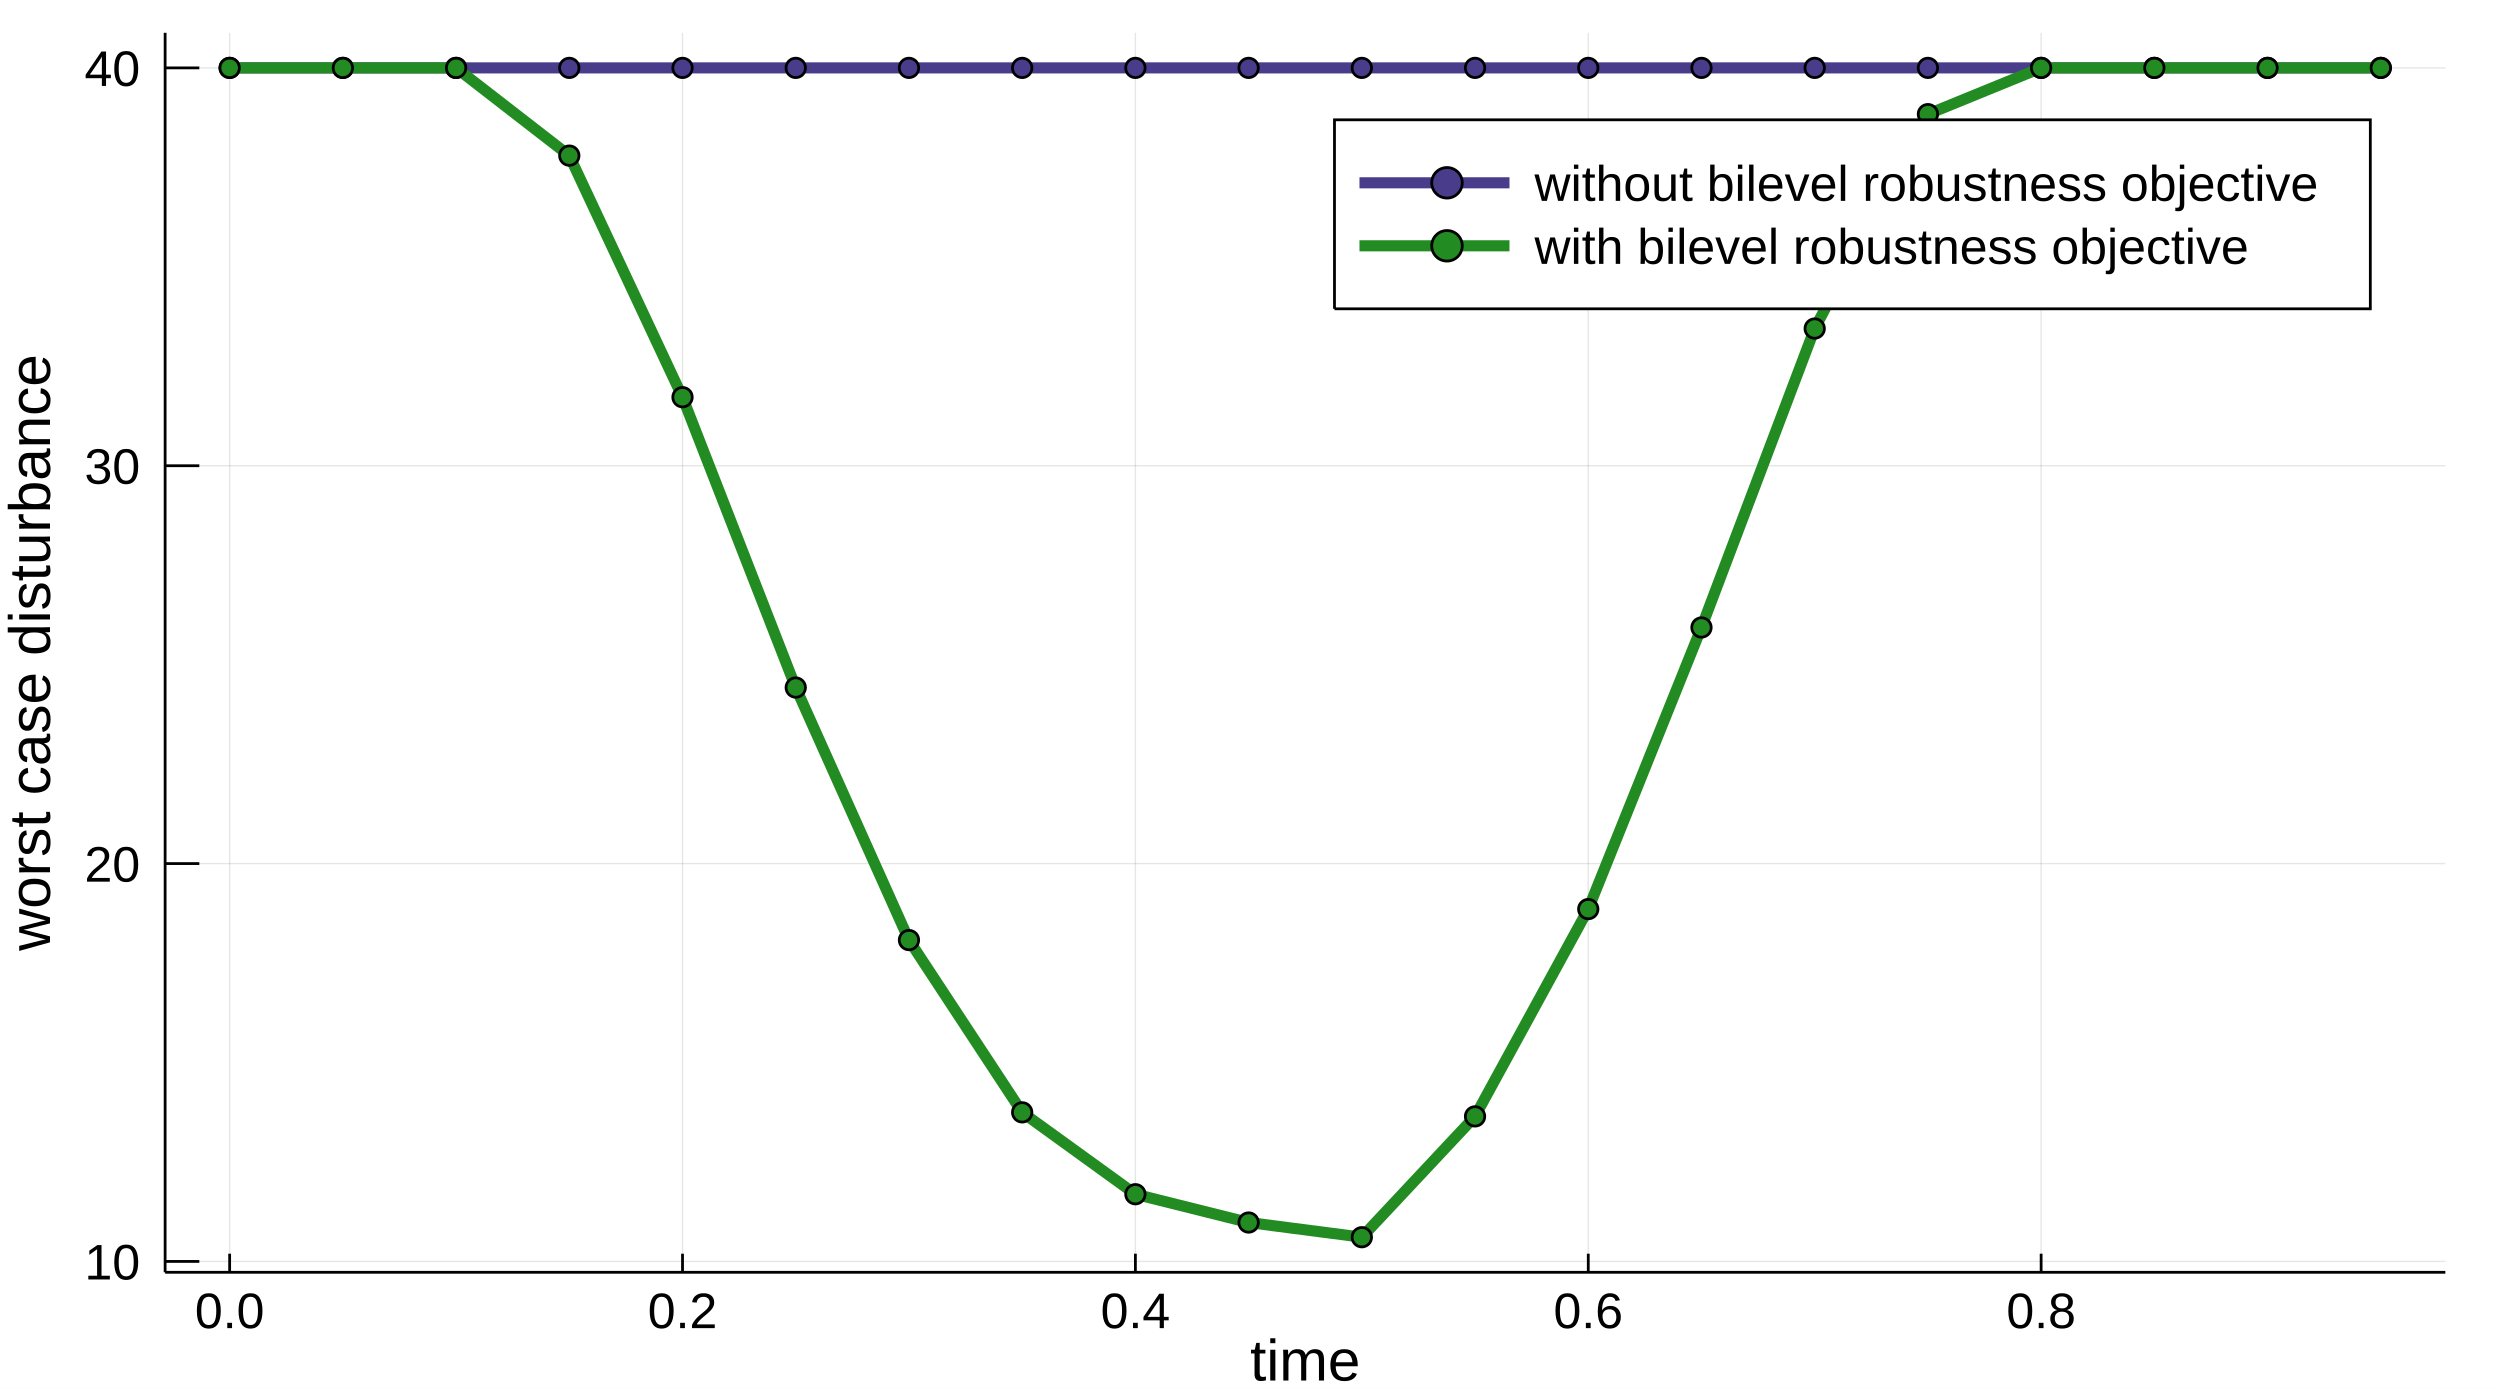
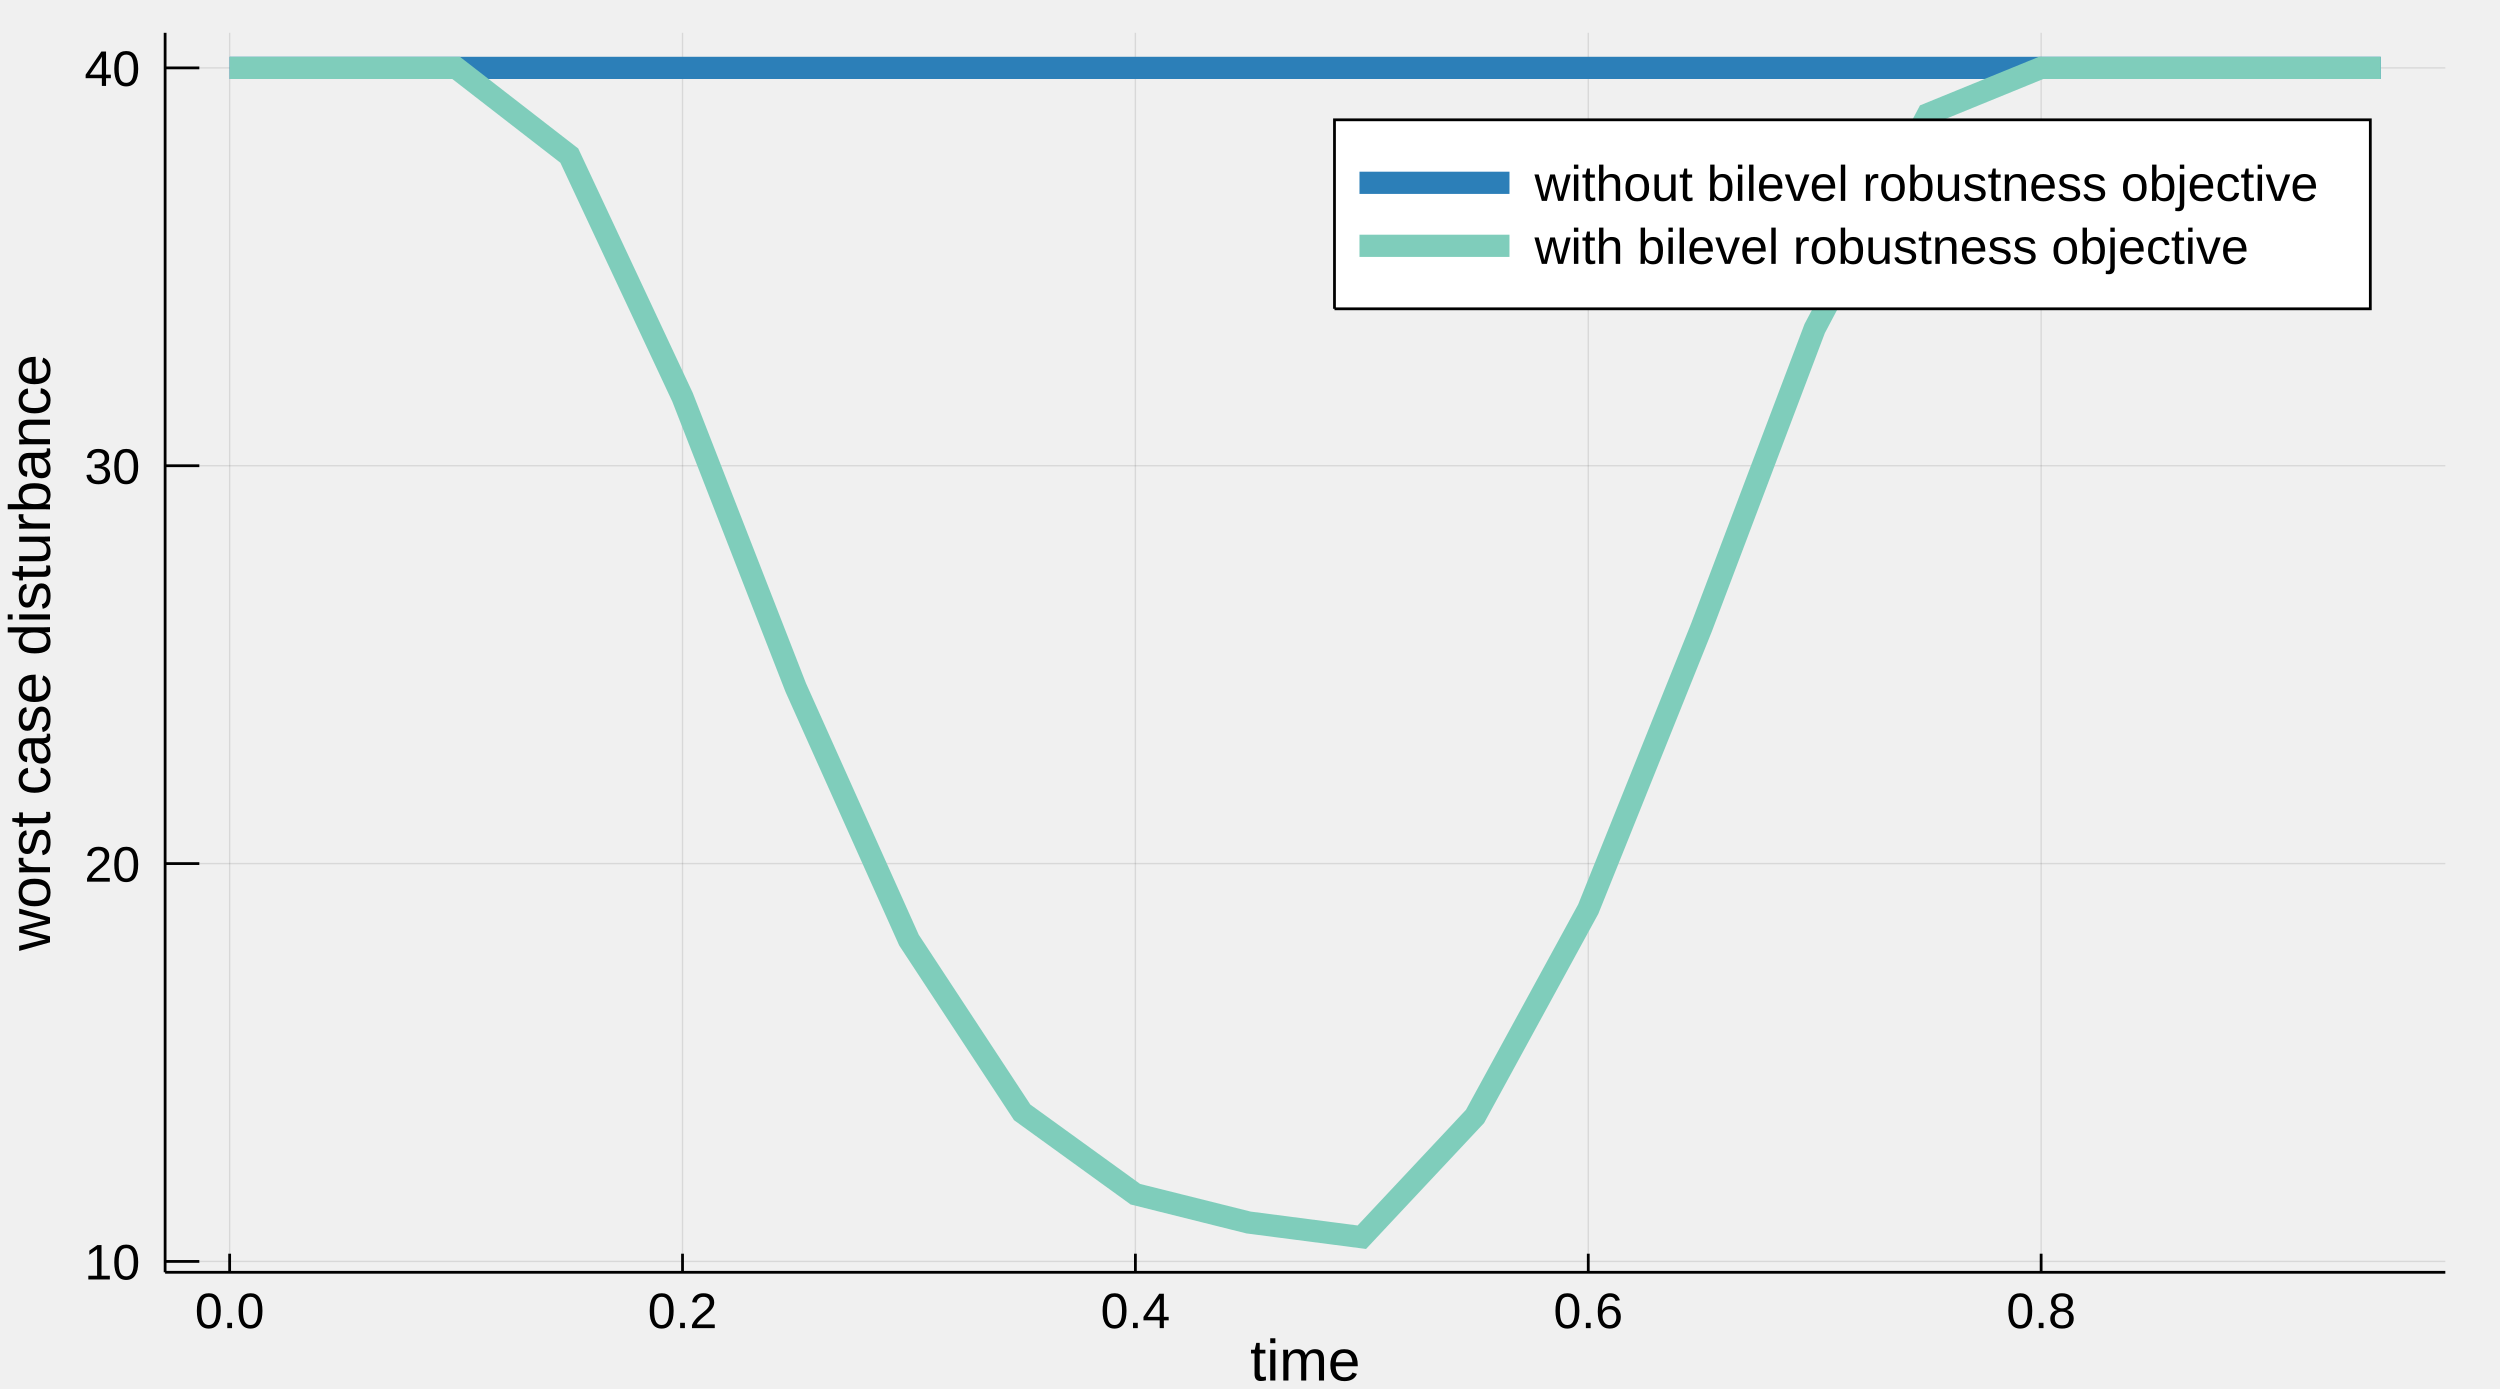
<svg xmlns="http://www.w3.org/2000/svg" width="225" height="125" viewBox="0 0 900 500">
  <defs>
-     <clipPath id="clip8800">
+     <clipPath id="clip7200">
      <rect x="0" y="0" width="2000" height="2000" />
    </clipPath>
  </defs>
  <defs>
-     <clipPath id="clip8801">
+     <clipPath id="clip7201">
      <rect x="0" y="0" width="900" height="500" />
    </clipPath>
  </defs>
-   <polygon clip-path="url(#clip8801)" points=" 0,500 900,500 900,0 0,0    " fill="#ffffff" fill-rule="evenodd" fill-opacity="1" />
+   <polygon clip-path="url(#clip7201)" points=" 0,500 900,500 900,0 0,0    " fill="#f0f0f0" fill-rule="evenodd" fill-opacity="1" />
  <defs>
-     <clipPath id="clip8802">
+     <clipPath id="clip7202">
      <rect x="180" y="0" width="631" height="500" />
    </clipPath>
  </defs>
-   <polygon clip-path="url(#clip8801)" points=" 59.442,458.025 880.315,458.025 880.315,11.811 59.442,11.811    " fill="#ffffff" fill-rule="evenodd" fill-opacity="1" />
+   <polygon clip-path="url(#clip7201)" points=" 59.442,458.025 880.315,458.025 880.315,11.811 59.442,11.811    " fill="#f0f0f0" fill-rule="evenodd" fill-opacity="1" />
  <defs>
-     <clipPath id="clip8803">
+     <clipPath id="clip7203">
      <rect x="59" y="11" width="822" height="447" />
    </clipPath>
  </defs>
-   <polyline clip-path="url(#clip8803)" style="stroke:#000000; stroke-width:0.5; stroke-opacity:0.1; fill:none" points="   82.674,458.025 82.674,11.811    " />
-   <polyline clip-path="url(#clip8803)" style="stroke:#000000; stroke-width:0.5; stroke-opacity:0.1; fill:none" points="   245.707,458.025 245.707,11.811    " />
-   <polyline clip-path="url(#clip8803)" style="stroke:#000000; stroke-width:0.5; stroke-opacity:0.1; fill:none" points="   408.741,458.025 408.741,11.811    " />
-   <polyline clip-path="url(#clip8803)" style="stroke:#000000; stroke-width:0.5; stroke-opacity:0.1; fill:none" points="   571.774,458.025 571.774,11.811    " />
-   <polyline clip-path="url(#clip8803)" style="stroke:#000000; stroke-width:0.5; stroke-opacity:0.1; fill:none" points="   734.808,458.025 734.808,11.811    " />
-   <polyline clip-path="url(#clip8803)" style="stroke:#000000; stroke-width:0.5; stroke-opacity:0.1; fill:none" points="   59.442,454.113 880.315,454.113    " />
-   <polyline clip-path="url(#clip8803)" style="stroke:#000000; stroke-width:0.5; stroke-opacity:0.1; fill:none" points="   59.442,310.889 880.315,310.889    " />
-   <polyline clip-path="url(#clip8803)" style="stroke:#000000; stroke-width:0.5; stroke-opacity:0.1; fill:none" points="   59.442,167.664 880.315,167.664    " />
-   <polyline clip-path="url(#clip8803)" style="stroke:#000000; stroke-width:0.5; stroke-opacity:0.1; fill:none" points="   59.442,24.44 880.315,24.44    " />
-   <polyline clip-path="url(#clip8801)" style="stroke:#000000; stroke-width:1; stroke-opacity:1; fill:none" points="   59.442,458.025 880.315,458.025    " />
-   <polyline clip-path="url(#clip8801)" style="stroke:#000000; stroke-width:1; stroke-opacity:1; fill:none" points="   59.442,458.025 59.442,11.811    " />
-   <polyline clip-path="url(#clip8801)" style="stroke:#000000; stroke-width:1; stroke-opacity:1; fill:none" points="   82.674,458.025 82.674,451.332    " />
-   <polyline clip-path="url(#clip8801)" style="stroke:#000000; stroke-width:1; stroke-opacity:1; fill:none" points="   245.707,458.025 245.707,451.332    " />
-   <polyline clip-path="url(#clip8801)" style="stroke:#000000; stroke-width:1; stroke-opacity:1; fill:none" points="   408.741,458.025 408.741,451.332    " />
-   <polyline clip-path="url(#clip8801)" style="stroke:#000000; stroke-width:1; stroke-opacity:1; fill:none" points="   571.774,458.025 571.774,451.332    " />
-   <polyline clip-path="url(#clip8801)" style="stroke:#000000; stroke-width:1; stroke-opacity:1; fill:none" points="   734.808,458.025 734.808,451.332    " />
-   <polyline clip-path="url(#clip8801)" style="stroke:#000000; stroke-width:1; stroke-opacity:1; fill:none" points="   59.442,454.113 71.755,454.113    " />
-   <polyline clip-path="url(#clip8801)" style="stroke:#000000; stroke-width:1; stroke-opacity:1; fill:none" points="   59.442,310.889 71.755,310.889    " />
-   <polyline clip-path="url(#clip8801)" style="stroke:#000000; stroke-width:1; stroke-opacity:1; fill:none" points="   59.442,167.664 71.755,167.664    " />
-   <polyline clip-path="url(#clip8801)" style="stroke:#000000; stroke-width:1; stroke-opacity:1; fill:none" points="   59.442,24.44 71.755,24.44    " />
-   <g clip-path="url(#clip8801)">
+   <polyline clip-path="url(#clip7203)" style="stroke:#000000; stroke-width:0.5; stroke-opacity:0.1; fill:none" points="   82.674,458.025 82.674,11.811    " />
+   <polyline clip-path="url(#clip7203)" style="stroke:#000000; stroke-width:0.5; stroke-opacity:0.1; fill:none" points="   245.707,458.025 245.707,11.811    " />
+   <polyline clip-path="url(#clip7203)" style="stroke:#000000; stroke-width:0.5; stroke-opacity:0.1; fill:none" points="   408.741,458.025 408.741,11.811    " />
+   <polyline clip-path="url(#clip7203)" style="stroke:#000000; stroke-width:0.5; stroke-opacity:0.1; fill:none" points="   571.774,458.025 571.774,11.811    " />
+   <polyline clip-path="url(#clip7203)" style="stroke:#000000; stroke-width:0.5; stroke-opacity:0.1; fill:none" points="   734.808,458.025 734.808,11.811    " />
+   <polyline clip-path="url(#clip7203)" style="stroke:#000000; stroke-width:0.5; stroke-opacity:0.1; fill:none" points="   59.442,454.113 880.315,454.113    " />
+   <polyline clip-path="url(#clip7203)" style="stroke:#000000; stroke-width:0.5; stroke-opacity:0.1; fill:none" points="   59.442,310.889 880.315,310.889    " />
+   <polyline clip-path="url(#clip7203)" style="stroke:#000000; stroke-width:0.5; stroke-opacity:0.1; fill:none" points="   59.442,167.664 880.315,167.664    " />
+   <polyline clip-path="url(#clip7203)" style="stroke:#000000; stroke-width:0.5; stroke-opacity:0.1; fill:none" points="   59.442,24.44 880.315,24.44    " />
+   <polyline clip-path="url(#clip7201)" style="stroke:#000000; stroke-width:1; stroke-opacity:1; fill:none" points="   59.442,458.025 880.315,458.025    " />
+   <polyline clip-path="url(#clip7201)" style="stroke:#000000; stroke-width:1; stroke-opacity:1; fill:none" points="   59.442,458.025 59.442,11.811    " />
+   <polyline clip-path="url(#clip7201)" style="stroke:#000000; stroke-width:1; stroke-opacity:1; fill:none" points="   82.674,458.025 82.674,451.332    " />
+   <polyline clip-path="url(#clip7201)" style="stroke:#000000; stroke-width:1; stroke-opacity:1; fill:none" points="   245.707,458.025 245.707,451.332    " />
+   <polyline clip-path="url(#clip7201)" style="stroke:#000000; stroke-width:1; stroke-opacity:1; fill:none" points="   408.741,458.025 408.741,451.332    " />
+   <polyline clip-path="url(#clip7201)" style="stroke:#000000; stroke-width:1; stroke-opacity:1; fill:none" points="   571.774,458.025 571.774,451.332    " />
+   <polyline clip-path="url(#clip7201)" style="stroke:#000000; stroke-width:1; stroke-opacity:1; fill:none" points="   734.808,458.025 734.808,451.332    " />
+   <polyline clip-path="url(#clip7201)" style="stroke:#000000; stroke-width:1; stroke-opacity:1; fill:none" points="   59.442,454.113 71.755,454.113    " />
+   <polyline clip-path="url(#clip7201)" style="stroke:#000000; stroke-width:1; stroke-opacity:1; fill:none" points="   59.442,310.889 71.755,310.889    " />
+   <polyline clip-path="url(#clip7201)" style="stroke:#000000; stroke-width:1; stroke-opacity:1; fill:none" points="   59.442,167.664 71.755,167.664    " />
+   <polyline clip-path="url(#clip7201)" style="stroke:#000000; stroke-width:1; stroke-opacity:1; fill:none" points="   59.442,24.44 71.755,24.44    " />
+   <g clip-path="url(#clip7201)">
    <text style="fill:#000000; fill-opacity:1; font-family:Arial,Helvetica Neue,Helvetica,sans-serif; font-size:18px; text-anchor:middle;" transform="rotate(0, 82.6741, 478.125)" x="82.674" y="478.125">0.0</text>
  </g>
-   <g clip-path="url(#clip8801)">
+   <g clip-path="url(#clip7201)">
    <text style="fill:#000000; fill-opacity:1; font-family:Arial,Helvetica Neue,Helvetica,sans-serif; font-size:18px; text-anchor:middle;" transform="rotate(0, 245.707, 478.125)" x="245.707" y="478.125">0.2</text>
  </g>
-   <g clip-path="url(#clip8801)">
+   <g clip-path="url(#clip7201)">
    <text style="fill:#000000; fill-opacity:1; font-family:Arial,Helvetica Neue,Helvetica,sans-serif; font-size:18px; text-anchor:middle;" transform="rotate(0, 408.741, 478.125)" x="408.741" y="478.125">0.4</text>
  </g>
-   <g clip-path="url(#clip8801)">
+   <g clip-path="url(#clip7201)">
    <text style="fill:#000000; fill-opacity:1; font-family:Arial,Helvetica Neue,Helvetica,sans-serif; font-size:18px; text-anchor:middle;" transform="rotate(0, 571.774, 478.125)" x="571.774" y="478.125">0.6</text>
  </g>
-   <g clip-path="url(#clip8801)">
+   <g clip-path="url(#clip7201)">
    <text style="fill:#000000; fill-opacity:1; font-family:Arial,Helvetica Neue,Helvetica,sans-serif; font-size:18px; text-anchor:middle;" transform="rotate(0, 734.808, 478.125)" x="734.808" y="478.125">0.8</text>
  </g>
-   <g clip-path="url(#clip8801)">
+   <g clip-path="url(#clip7201)">
    <text style="fill:#000000; fill-opacity:1; font-family:Arial,Helvetica Neue,Helvetica,sans-serif; font-size:18px; text-anchor:end;" transform="rotate(0, 50.4418, 460.613)" x="50.442" y="460.613">10</text>
  </g>
-   <g clip-path="url(#clip8801)">
+   <g clip-path="url(#clip7201)">
    <text style="fill:#000000; fill-opacity:1; font-family:Arial,Helvetica Neue,Helvetica,sans-serif; font-size:18px; text-anchor:end;" transform="rotate(0, 50.4418, 317.389)" x="50.442" y="317.389">20</text>
  </g>
-   <g clip-path="url(#clip8801)">
+   <g clip-path="url(#clip7201)">
    <text style="fill:#000000; fill-opacity:1; font-family:Arial,Helvetica Neue,Helvetica,sans-serif; font-size:18px; text-anchor:end;" transform="rotate(0, 50.4418, 174.164)" x="50.442" y="174.164">30</text>
  </g>
-   <g clip-path="url(#clip8801)">
+   <g clip-path="url(#clip7201)">
    <text style="fill:#000000; fill-opacity:1; font-family:Arial,Helvetica Neue,Helvetica,sans-serif; font-size:18px; text-anchor:end;" transform="rotate(0, 50.4418, 30.9397)" x="50.442" y="30.94">40</text>
  </g>
-   <g clip-path="url(#clip8801)">
+   <g clip-path="url(#clip7201)">
    <text style="fill:#000000; fill-opacity:1; font-family:Arial,Helvetica Neue,Helvetica,sans-serif; font-size:21px; text-anchor:middle;" transform="rotate(0, 469.878, 497)" x="469.878" y="497">time</text>
  </g>
-   <g clip-path="url(#clip8801)">
+   <g clip-path="url(#clip7201)">
    <text style="fill:#000000; fill-opacity:1; font-family:Arial,Helvetica Neue,Helvetica,sans-serif; font-size:21px; text-anchor:middle;" transform="rotate(-90, 18, 234.918)" x="18" y="234.918">worst case disturbance</text>
  </g>
-   <polyline clip-path="url(#clip8803)" style="stroke:#483c8b; stroke-width:4; stroke-opacity:1; fill:none" points="   82.674,24.44 123.432,24.44 164.191,24.44 204.949,24.44 245.707,24.44 286.466,24.44 327.224,24.44 367.983,24.44 408.741,24.44 449.499,24.44    490.258,24.44 531.016,24.44 571.774,24.44 612.533,24.44 653.291,24.44 694.049,24.44 734.808,24.44 775.566,24.44 816.324,24.44 857.083,24.44       " />
-   <circle clip-path="url(#clip8803)" style="fill:#000000; stroke:none; fill-opacity:1" cx="82.674" cy="24.44" r="4" />
-   <circle clip-path="url(#clip8803)" style="fill:#483c8b; stroke:none; fill-opacity:1" cx="82.674" cy="24.44" r="3" />
-   <circle clip-path="url(#clip8803)" style="fill:#000000; stroke:none; fill-opacity:1" cx="123.432" cy="24.44" r="4" />
-   <circle clip-path="url(#clip8803)" style="fill:#483c8b; stroke:none; fill-opacity:1" cx="123.432" cy="24.44" r="3" />
-   <circle clip-path="url(#clip8803)" style="fill:#000000; stroke:none; fill-opacity:1" cx="164.191" cy="24.44" r="4" />
-   <circle clip-path="url(#clip8803)" style="fill:#483c8b; stroke:none; fill-opacity:1" cx="164.191" cy="24.44" r="3" />
-   <circle clip-path="url(#clip8803)" style="fill:#000000; stroke:none; fill-opacity:1" cx="204.949" cy="24.44" r="4" />
-   <circle clip-path="url(#clip8803)" style="fill:#483c8b; stroke:none; fill-opacity:1" cx="204.949" cy="24.44" r="3" />
-   <circle clip-path="url(#clip8803)" style="fill:#000000; stroke:none; fill-opacity:1" cx="245.707" cy="24.44" r="4" />
-   <circle clip-path="url(#clip8803)" style="fill:#483c8b; stroke:none; fill-opacity:1" cx="245.707" cy="24.44" r="3" />
-   <circle clip-path="url(#clip8803)" style="fill:#000000; stroke:none; fill-opacity:1" cx="286.466" cy="24.44" r="4" />
-   <circle clip-path="url(#clip8803)" style="fill:#483c8b; stroke:none; fill-opacity:1" cx="286.466" cy="24.44" r="3" />
-   <circle clip-path="url(#clip8803)" style="fill:#000000; stroke:none; fill-opacity:1" cx="327.224" cy="24.44" r="4" />
-   <circle clip-path="url(#clip8803)" style="fill:#483c8b; stroke:none; fill-opacity:1" cx="327.224" cy="24.44" r="3" />
-   <circle clip-path="url(#clip8803)" style="fill:#000000; stroke:none; fill-opacity:1" cx="367.983" cy="24.44" r="4" />
-   <circle clip-path="url(#clip8803)" style="fill:#483c8b; stroke:none; fill-opacity:1" cx="367.983" cy="24.44" r="3" />
-   <circle clip-path="url(#clip8803)" style="fill:#000000; stroke:none; fill-opacity:1" cx="408.741" cy="24.44" r="4" />
-   <circle clip-path="url(#clip8803)" style="fill:#483c8b; stroke:none; fill-opacity:1" cx="408.741" cy="24.44" r="3" />
-   <circle clip-path="url(#clip8803)" style="fill:#000000; stroke:none; fill-opacity:1" cx="449.499" cy="24.44" r="4" />
-   <circle clip-path="url(#clip8803)" style="fill:#483c8b; stroke:none; fill-opacity:1" cx="449.499" cy="24.44" r="3" />
-   <circle clip-path="url(#clip8803)" style="fill:#000000; stroke:none; fill-opacity:1" cx="490.258" cy="24.44" r="4" />
-   <circle clip-path="url(#clip8803)" style="fill:#483c8b; stroke:none; fill-opacity:1" cx="490.258" cy="24.44" r="3" />
-   <circle clip-path="url(#clip8803)" style="fill:#000000; stroke:none; fill-opacity:1" cx="531.016" cy="24.44" r="4" />
-   <circle clip-path="url(#clip8803)" style="fill:#483c8b; stroke:none; fill-opacity:1" cx="531.016" cy="24.44" r="3" />
-   <circle clip-path="url(#clip8803)" style="fill:#000000; stroke:none; fill-opacity:1" cx="571.774" cy="24.44" r="4" />
-   <circle clip-path="url(#clip8803)" style="fill:#483c8b; stroke:none; fill-opacity:1" cx="571.774" cy="24.44" r="3" />
-   <circle clip-path="url(#clip8803)" style="fill:#000000; stroke:none; fill-opacity:1" cx="612.533" cy="24.44" r="4" />
-   <circle clip-path="url(#clip8803)" style="fill:#483c8b; stroke:none; fill-opacity:1" cx="612.533" cy="24.44" r="3" />
-   <circle clip-path="url(#clip8803)" style="fill:#000000; stroke:none; fill-opacity:1" cx="653.291" cy="24.44" r="4" />
-   <circle clip-path="url(#clip8803)" style="fill:#483c8b; stroke:none; fill-opacity:1" cx="653.291" cy="24.44" r="3" />
-   <circle clip-path="url(#clip8803)" style="fill:#000000; stroke:none; fill-opacity:1" cx="694.049" cy="24.44" r="4" />
-   <circle clip-path="url(#clip8803)" style="fill:#483c8b; stroke:none; fill-opacity:1" cx="694.049" cy="24.44" r="3" />
-   <circle clip-path="url(#clip8803)" style="fill:#000000; stroke:none; fill-opacity:1" cx="734.808" cy="24.44" r="4" />
-   <circle clip-path="url(#clip8803)" style="fill:#483c8b; stroke:none; fill-opacity:1" cx="734.808" cy="24.44" r="3" />
-   <circle clip-path="url(#clip8803)" style="fill:#000000; stroke:none; fill-opacity:1" cx="775.566" cy="24.44" r="4" />
-   <circle clip-path="url(#clip8803)" style="fill:#483c8b; stroke:none; fill-opacity:1" cx="775.566" cy="24.44" r="3" />
-   <circle clip-path="url(#clip8803)" style="fill:#000000; stroke:none; fill-opacity:1" cx="816.324" cy="24.44" r="4" />
-   <circle clip-path="url(#clip8803)" style="fill:#483c8b; stroke:none; fill-opacity:1" cx="816.324" cy="24.44" r="3" />
-   <circle clip-path="url(#clip8803)" style="fill:#000000; stroke:none; fill-opacity:1" cx="857.083" cy="24.44" r="4" />
-   <circle clip-path="url(#clip8803)" style="fill:#483c8b; stroke:none; fill-opacity:1" cx="857.083" cy="24.44" r="3" />
-   <polyline clip-path="url(#clip8803)" style="stroke:#228b22; stroke-width:4; stroke-opacity:1; fill:none" points="   82.674,24.44 123.432,24.44 164.191,24.44 204.949,56.023 245.707,142.993 286.466,247.518 327.224,338.431 367.983,400.449 408.741,429.92 449.499,440.105    490.258,445.396 531.016,401.903 571.774,327.273 612.533,225.893 653.291,118.275 694.049,41.09 734.808,24.44 775.566,24.44 816.324,24.44 857.083,24.44       " />
-   <circle clip-path="url(#clip8803)" style="fill:#000000; stroke:none; fill-opacity:1" cx="82.674" cy="24.44" r="4" />
-   <circle clip-path="url(#clip8803)" style="fill:#228b22; stroke:none; fill-opacity:1" cx="82.674" cy="24.44" r="3" />
-   <circle clip-path="url(#clip8803)" style="fill:#000000; stroke:none; fill-opacity:1" cx="123.432" cy="24.44" r="4" />
-   <circle clip-path="url(#clip8803)" style="fill:#228b22; stroke:none; fill-opacity:1" cx="123.432" cy="24.44" r="3" />
-   <circle clip-path="url(#clip8803)" style="fill:#000000; stroke:none; fill-opacity:1" cx="164.191" cy="24.44" r="4" />
-   <circle clip-path="url(#clip8803)" style="fill:#228b22; stroke:none; fill-opacity:1" cx="164.191" cy="24.44" r="3" />
-   <circle clip-path="url(#clip8803)" style="fill:#000000; stroke:none; fill-opacity:1" cx="204.949" cy="56.023" r="4" />
-   <circle clip-path="url(#clip8803)" style="fill:#228b22; stroke:none; fill-opacity:1" cx="204.949" cy="56.023" r="3" />
-   <circle clip-path="url(#clip8803)" style="fill:#000000; stroke:none; fill-opacity:1" cx="245.707" cy="142.993" r="4" />
-   <circle clip-path="url(#clip8803)" style="fill:#228b22; stroke:none; fill-opacity:1" cx="245.707" cy="142.993" r="3" />
-   <circle clip-path="url(#clip8803)" style="fill:#000000; stroke:none; fill-opacity:1" cx="286.466" cy="247.518" r="4" />
-   <circle clip-path="url(#clip8803)" style="fill:#228b22; stroke:none; fill-opacity:1" cx="286.466" cy="247.518" r="3" />
-   <circle clip-path="url(#clip8803)" style="fill:#000000; stroke:none; fill-opacity:1" cx="327.224" cy="338.431" r="4" />
-   <circle clip-path="url(#clip8803)" style="fill:#228b22; stroke:none; fill-opacity:1" cx="327.224" cy="338.431" r="3" />
-   <circle clip-path="url(#clip8803)" style="fill:#000000; stroke:none; fill-opacity:1" cx="367.983" cy="400.449" r="4" />
-   <circle clip-path="url(#clip8803)" style="fill:#228b22; stroke:none; fill-opacity:1" cx="367.983" cy="400.449" r="3" />
-   <circle clip-path="url(#clip8803)" style="fill:#000000; stroke:none; fill-opacity:1" cx="408.741" cy="429.92" r="4" />
-   <circle clip-path="url(#clip8803)" style="fill:#228b22; stroke:none; fill-opacity:1" cx="408.741" cy="429.92" r="3" />
-   <circle clip-path="url(#clip8803)" style="fill:#000000; stroke:none; fill-opacity:1" cx="449.499" cy="440.105" r="4" />
-   <circle clip-path="url(#clip8803)" style="fill:#228b22; stroke:none; fill-opacity:1" cx="449.499" cy="440.105" r="3" />
-   <circle clip-path="url(#clip8803)" style="fill:#000000; stroke:none; fill-opacity:1" cx="490.258" cy="445.396" r="4" />
-   <circle clip-path="url(#clip8803)" style="fill:#228b22; stroke:none; fill-opacity:1" cx="490.258" cy="445.396" r="3" />
-   <circle clip-path="url(#clip8803)" style="fill:#000000; stroke:none; fill-opacity:1" cx="531.016" cy="401.903" r="4" />
-   <circle clip-path="url(#clip8803)" style="fill:#228b22; stroke:none; fill-opacity:1" cx="531.016" cy="401.903" r="3" />
-   <circle clip-path="url(#clip8803)" style="fill:#000000; stroke:none; fill-opacity:1" cx="571.774" cy="327.273" r="4" />
-   <circle clip-path="url(#clip8803)" style="fill:#228b22; stroke:none; fill-opacity:1" cx="571.774" cy="327.273" r="3" />
-   <circle clip-path="url(#clip8803)" style="fill:#000000; stroke:none; fill-opacity:1" cx="612.533" cy="225.893" r="4" />
-   <circle clip-path="url(#clip8803)" style="fill:#228b22; stroke:none; fill-opacity:1" cx="612.533" cy="225.893" r="3" />
-   <circle clip-path="url(#clip8803)" style="fill:#000000; stroke:none; fill-opacity:1" cx="653.291" cy="118.275" r="4" />
-   <circle clip-path="url(#clip8803)" style="fill:#228b22; stroke:none; fill-opacity:1" cx="653.291" cy="118.275" r="3" />
-   <circle clip-path="url(#clip8803)" style="fill:#000000; stroke:none; fill-opacity:1" cx="694.049" cy="41.09" r="4" />
-   <circle clip-path="url(#clip8803)" style="fill:#228b22; stroke:none; fill-opacity:1" cx="694.049" cy="41.09" r="3" />
-   <circle clip-path="url(#clip8803)" style="fill:#000000; stroke:none; fill-opacity:1" cx="734.808" cy="24.44" r="4" />
-   <circle clip-path="url(#clip8803)" style="fill:#228b22; stroke:none; fill-opacity:1" cx="734.808" cy="24.44" r="3" />
-   <circle clip-path="url(#clip8803)" style="fill:#000000; stroke:none; fill-opacity:1" cx="775.566" cy="24.44" r="4" />
-   <circle clip-path="url(#clip8803)" style="fill:#228b22; stroke:none; fill-opacity:1" cx="775.566" cy="24.44" r="3" />
-   <circle clip-path="url(#clip8803)" style="fill:#000000; stroke:none; fill-opacity:1" cx="816.324" cy="24.44" r="4" />
-   <circle clip-path="url(#clip8803)" style="fill:#228b22; stroke:none; fill-opacity:1" cx="816.324" cy="24.44" r="3" />
-   <circle clip-path="url(#clip8803)" style="fill:#000000; stroke:none; fill-opacity:1" cx="857.083" cy="24.44" r="4" />
-   <circle clip-path="url(#clip8803)" style="fill:#228b22; stroke:none; fill-opacity:1" cx="857.083" cy="24.44" r="3" />
-   <polygon clip-path="url(#clip8801)" points=" 480.415,111.171 853.315,111.171 853.315,43.131 480.415,43.131    " fill="#ffffff" fill-rule="evenodd" fill-opacity="1" />
-   <polyline clip-path="url(#clip8801)" style="stroke:#000000; stroke-width:1; stroke-opacity:1; fill:none" points="   480.415,111.171 853.315,111.171 853.315,43.131 480.415,43.131 480.415,111.171    " />
-   <polyline clip-path="url(#clip8801)" style="stroke:#483c8b; stroke-width:4; stroke-opacity:1; fill:none" points="   489.415,65.811 543.415,65.811    " />
-   <circle clip-path="url(#clip8801)" style="fill:#000000; stroke:none; fill-opacity:1" cx="520.915" cy="65.811" r="6" />
-   <circle clip-path="url(#clip8801)" style="fill:#483c8b; stroke:none; fill-opacity:1" cx="520.915" cy="65.811" r="5" />
-   <g clip-path="url(#clip8801)">
+   <polyline clip-path="url(#clip7203)" style="stroke:#2c7fb8; stroke-width:8; stroke-opacity:1; fill:none" points="   82.674,24.44 123.432,24.44 164.191,24.44 204.949,24.44 245.707,24.44 286.466,24.44 327.224,24.44 367.983,24.44 408.741,24.44 449.499,24.44    490.258,24.44 531.016,24.44 571.774,24.44 612.533,24.44 653.291,24.44 694.049,24.44 734.808,24.44 775.566,24.44 816.324,24.44 857.083,24.44       " />
+   <polyline clip-path="url(#clip7203)" style="stroke:#7fcdbb; stroke-width:8; stroke-opacity:1; fill:none" points="   82.674,24.44 123.432,24.44 164.191,24.44 204.949,56.023 245.707,142.993 286.466,247.518 327.224,338.431 367.983,400.449 408.741,429.92 449.499,440.105    490.258,445.396 531.016,401.903 571.774,327.273 612.533,225.893 653.291,118.275 694.049,41.09 734.808,24.44 775.566,24.44 816.324,24.44 857.083,24.44       " />
+   <polygon clip-path="url(#clip7201)" points=" 480.415,111.171 853.315,111.171 853.315,43.131 480.415,43.131    " fill="#ffffff" fill-rule="evenodd" fill-opacity="1" />
+   <polyline clip-path="url(#clip7201)" style="stroke:#000000; stroke-width:1; stroke-opacity:1; fill:none" points="   480.415,111.171 853.315,111.171 853.315,43.131 480.415,43.131 480.415,111.171    " />
+   <polyline clip-path="url(#clip7201)" style="stroke:#2c7fb8; stroke-width:8; stroke-opacity:1; fill:none" points="   489.415,65.811 543.415,65.811    " />
+   <g clip-path="url(#clip7201)">
    <text style="fill:#000000; fill-opacity:1; font-family:Arial,Helvetica Neue,Helvetica,sans-serif; font-size:18px; text-anchor:start;" transform="rotate(0, 552.415, 72.311)" x="552.415" y="72.311">without bilevel robustness objective</text>
  </g>
-   <polyline clip-path="url(#clip8801)" style="stroke:#228b22; stroke-width:4; stroke-opacity:1; fill:none" points="   489.415,88.491 543.415,88.491    " />
-   <circle clip-path="url(#clip8801)" style="fill:#000000; stroke:none; fill-opacity:1" cx="520.915" cy="88.491" r="6" />
-   <circle clip-path="url(#clip8801)" style="fill:#228b22; stroke:none; fill-opacity:1" cx="520.915" cy="88.491" r="5" />
-   <g clip-path="url(#clip8801)">
+   <polyline clip-path="url(#clip7201)" style="stroke:#7fcdbb; stroke-width:8; stroke-opacity:1; fill:none" points="   489.415,88.491 543.415,88.491    " />
+   <g clip-path="url(#clip7201)">
    <text style="fill:#000000; fill-opacity:1; font-family:Arial,Helvetica Neue,Helvetica,sans-serif; font-size:18px; text-anchor:start;" transform="rotate(0, 552.415, 94.991)" x="552.415" y="94.991">with bilevel robustness objective</text>
  </g>
</svg>
